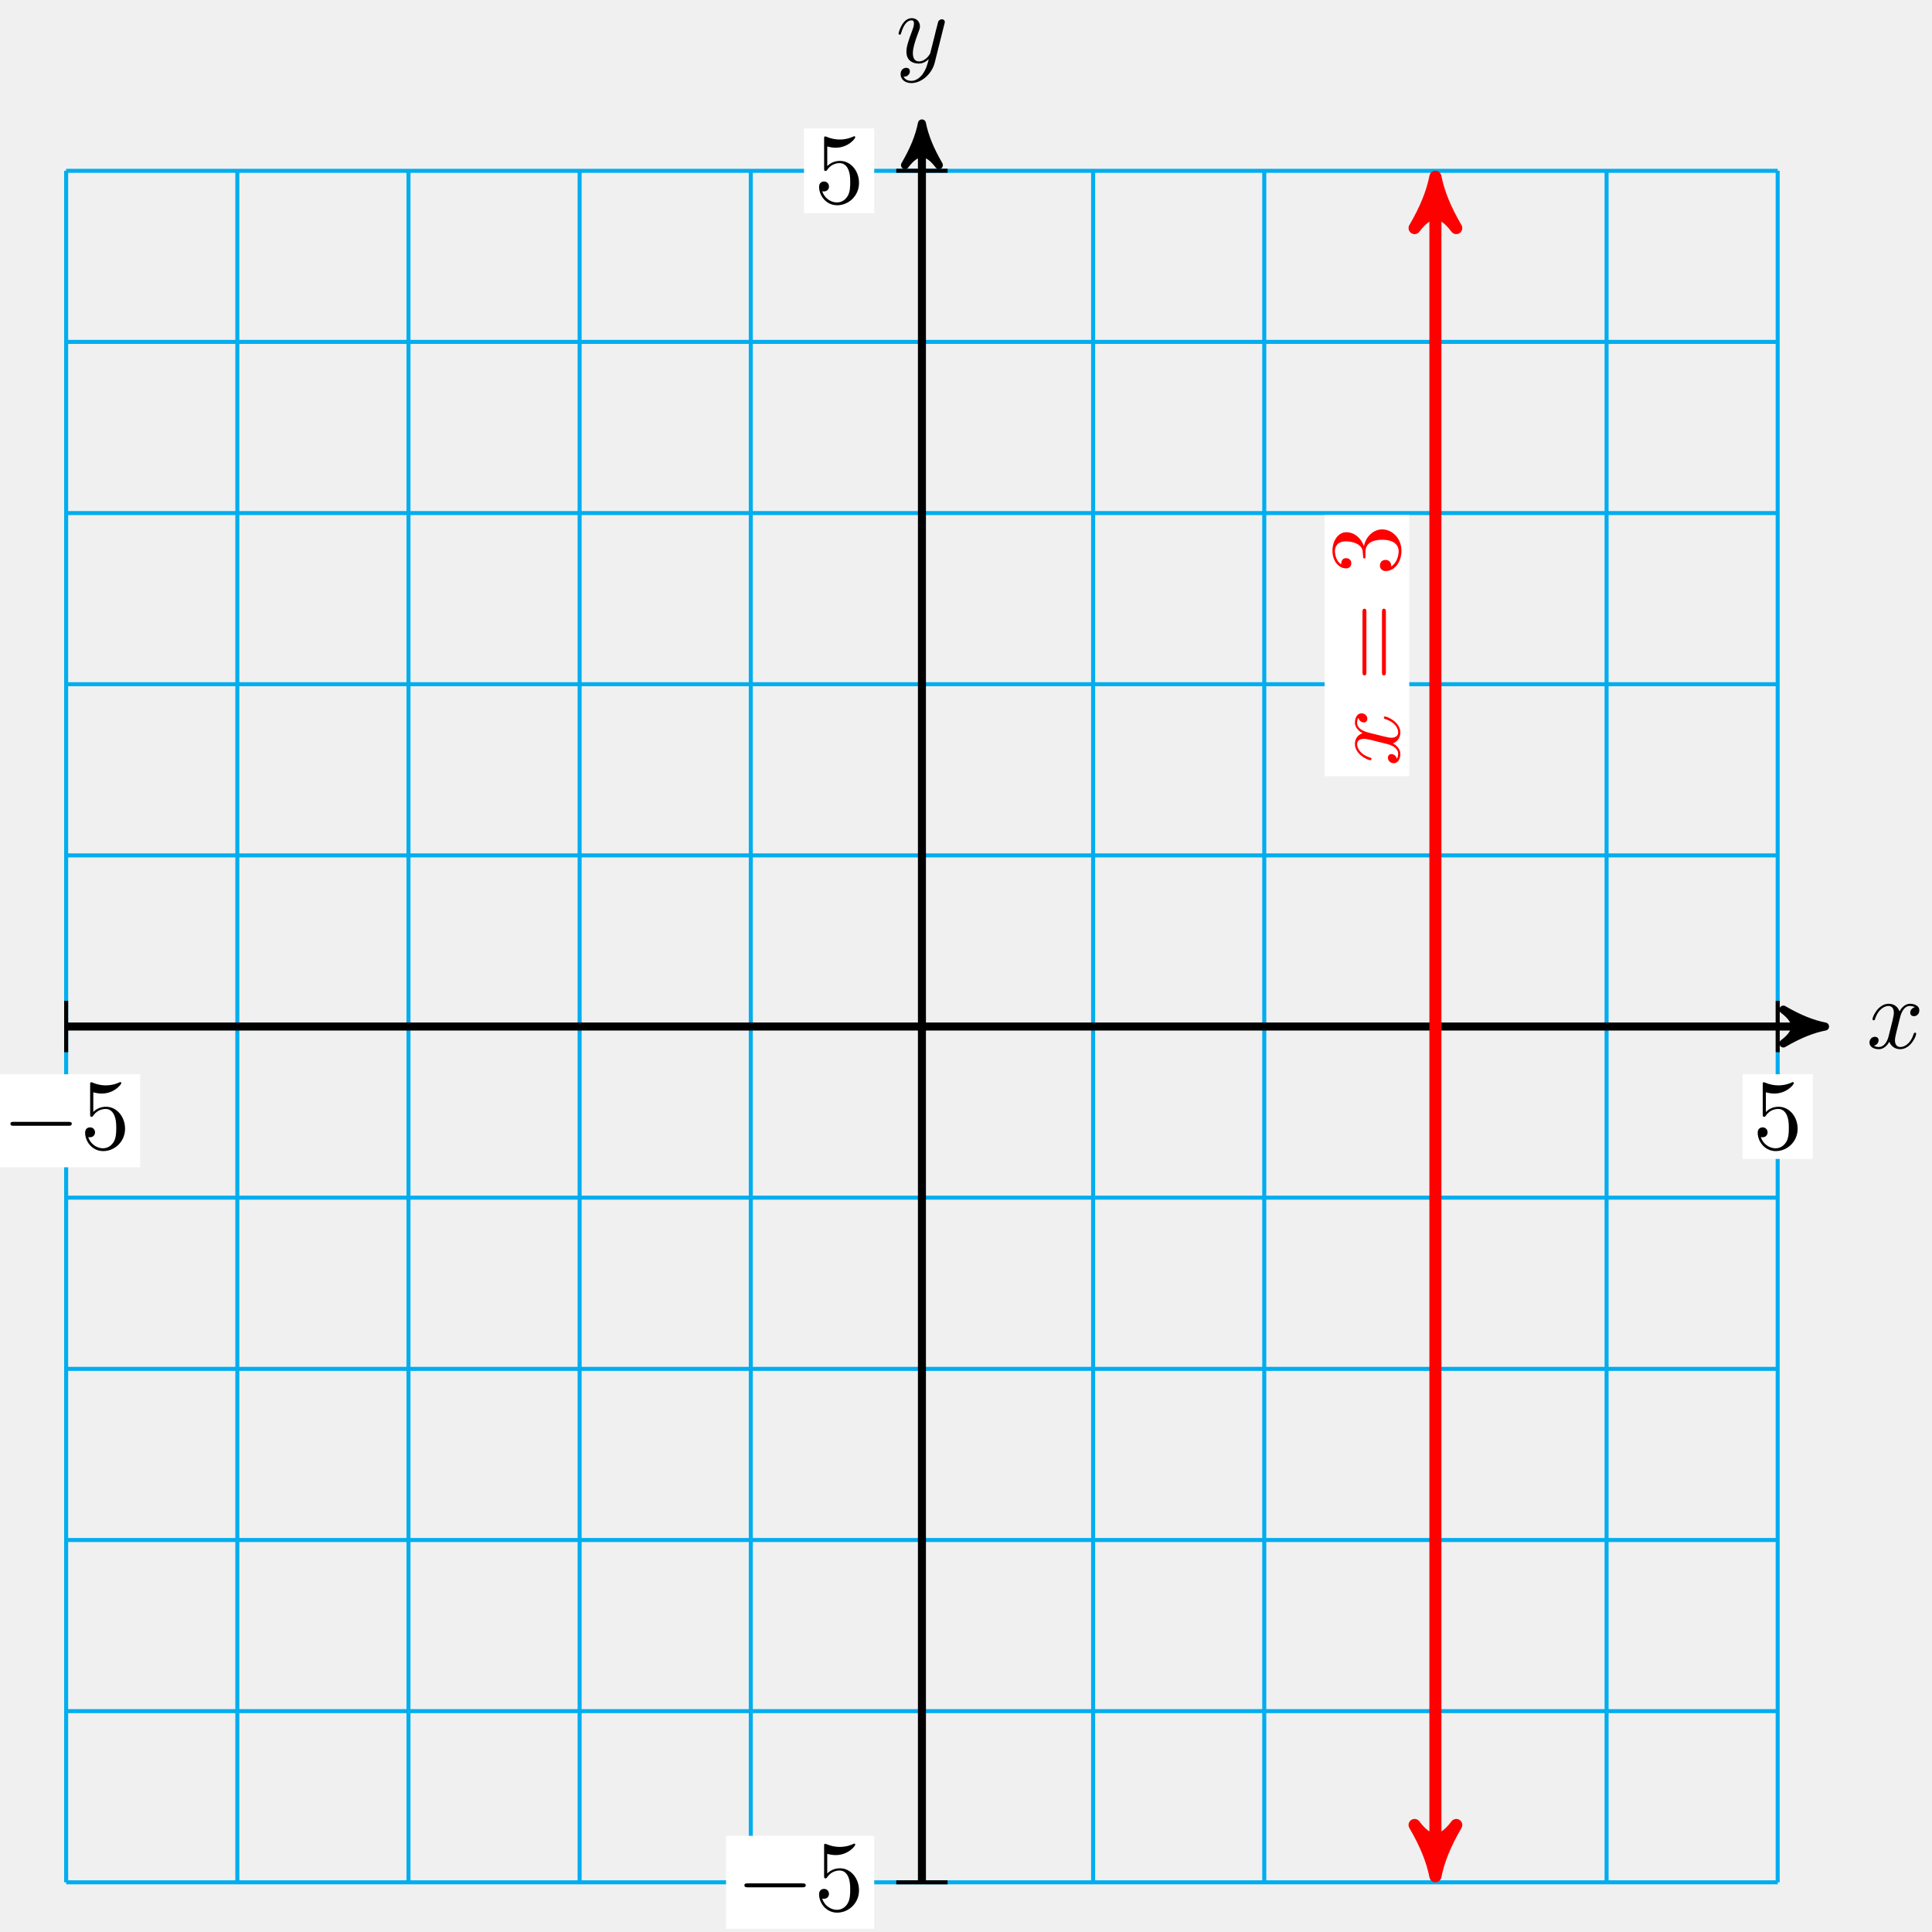
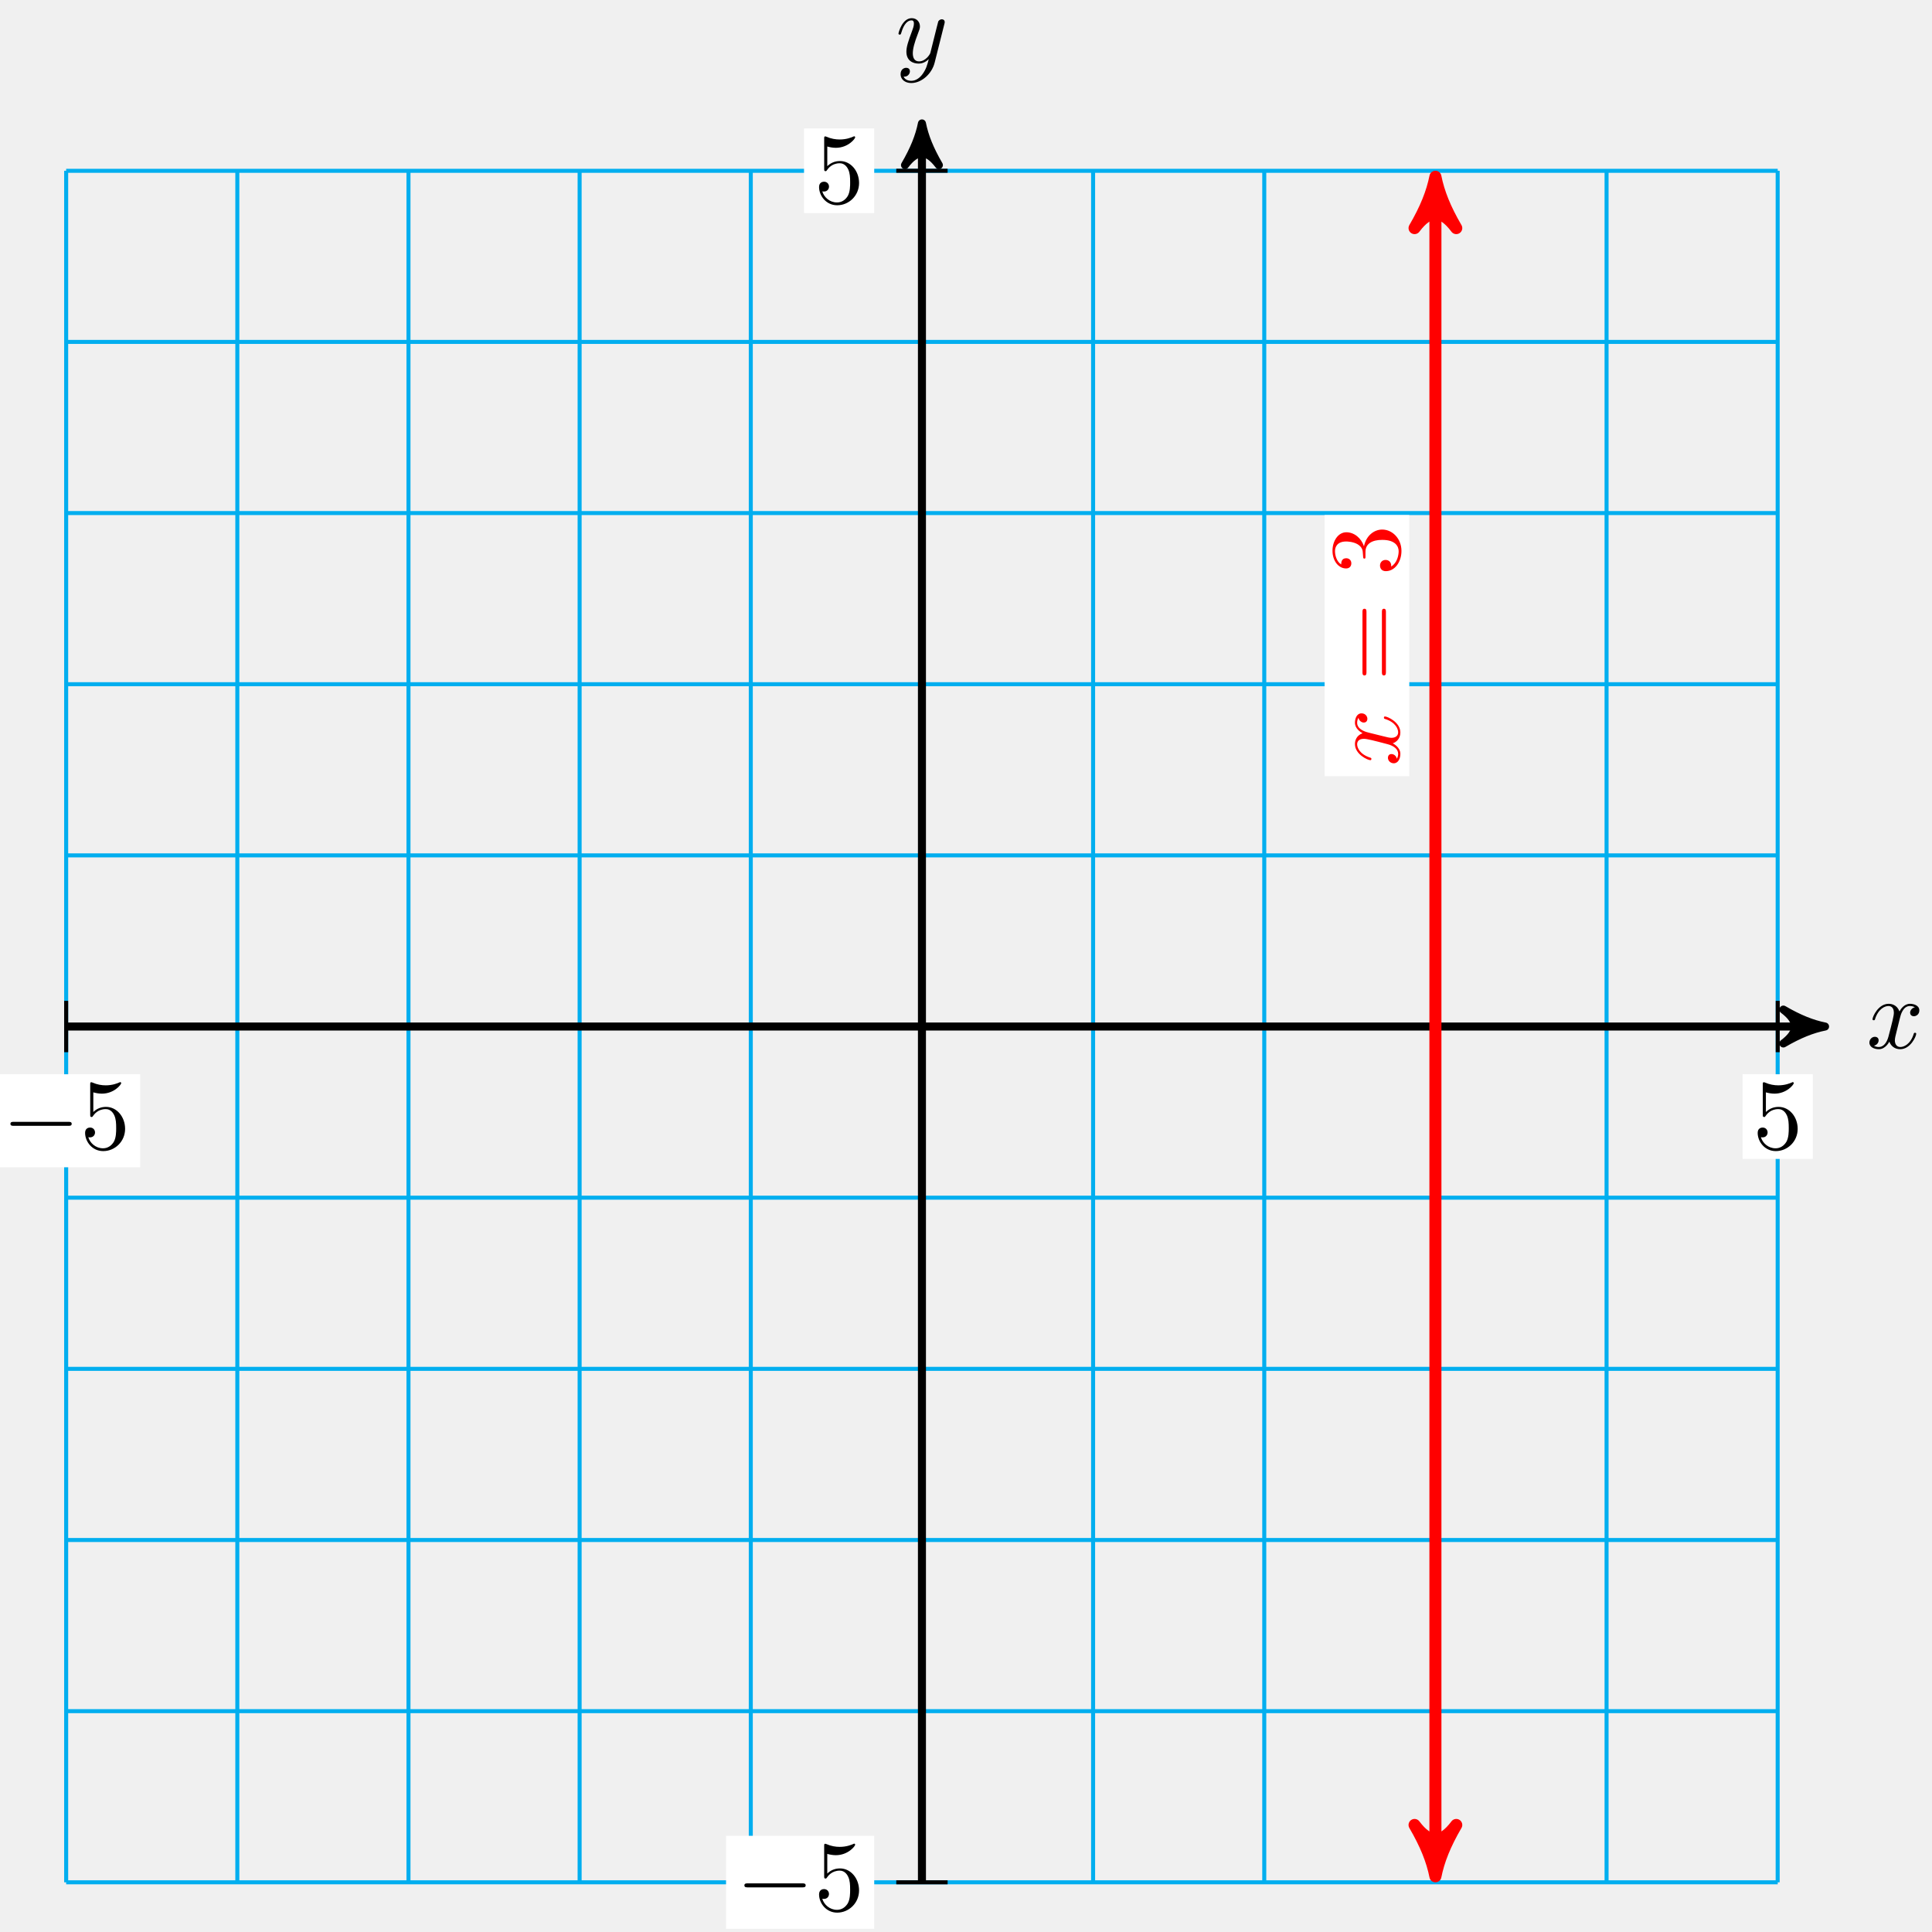
- <svg xmlns="http://www.w3.org/2000/svg" xmlns:xlink="http://www.w3.org/1999/xlink" width="192pt" height="192pt" viewBox="0 0 192 192" version="1.1">
+ <svg xmlns="http://www.w3.org/2000/svg" xmlns:xlink="http://www.w3.org/1999/xlink" version="1.1" width="192" height="192" viewBox="0 0 192 192">
  <defs>
-     <g>
-       <symbol overflow="visible" id="glyph0-0">
-         <path style="stroke:none;" d="" />
-       </symbol>
-       <symbol overflow="visible" id="glyph0-1">
-         <path style="stroke:none;" d="M 3.328 -3.016 C 3.391 -3.266 3.625 -4.188 4.312 -4.188 C 4.359 -4.188 4.609 -4.188 4.812 -4.062 C 4.531 -4 4.344 -3.766 4.344 -3.516 C 4.344 -3.359 4.453 -3.172 4.719 -3.172 C 4.938 -3.172 5.25 -3.344 5.25 -3.75 C 5.25 -4.266 4.672 -4.406 4.328 -4.406 C 3.75 -4.406 3.406 -3.875 3.281 -3.656 C 3.031 -4.312 2.5 -4.406 2.203 -4.406 C 1.172 -4.406 0.594 -3.125 0.594 -2.875 C 0.594 -2.766 0.703 -2.766 0.719 -2.766 C 0.797 -2.766 0.828 -2.797 0.844 -2.875 C 1.188 -3.938 1.844 -4.188 2.188 -4.188 C 2.375 -4.188 2.719 -4.094 2.719 -3.516 C 2.719 -3.203 2.547 -2.547 2.188 -1.141 C 2.031 -0.531 1.672 -0.109 1.234 -0.109 C 1.172 -0.109 0.953 -0.109 0.734 -0.234 C 0.984 -0.297 1.203 -0.5 1.203 -0.781 C 1.203 -1.047 0.984 -1.125 0.844 -1.125 C 0.531 -1.125 0.297 -0.875 0.297 -0.547 C 0.297 -0.094 0.781 0.109 1.219 0.109 C 1.891 0.109 2.25 -0.594 2.266 -0.641 C 2.391 -0.281 2.75 0.109 3.344 0.109 C 4.375 0.109 4.938 -1.172 4.938 -1.422 C 4.938 -1.531 4.859 -1.531 4.828 -1.531 C 4.734 -1.531 4.719 -1.484 4.688 -1.422 C 4.359 -0.344 3.688 -0.109 3.375 -0.109 C 2.984 -0.109 2.828 -0.422 2.828 -0.766 C 2.828 -0.984 2.875 -1.203 2.984 -1.641 Z M 3.328 -3.016 " />
-       </symbol>
-       <symbol overflow="visible" id="glyph0-2">
-         <path style="stroke:none;" d="M 4.844 -3.797 C 4.891 -3.938 4.891 -3.953 4.891 -4.031 C 4.891 -4.203 4.75 -4.297 4.594 -4.297 C 4.5 -4.297 4.344 -4.234 4.25 -4.094 C 4.234 -4.031 4.141 -3.734 4.109 -3.547 C 4.031 -3.297 3.969 -3.016 3.906 -2.75 L 3.453 -0.953 C 3.422 -0.812 2.984 -0.109 2.328 -0.109 C 1.828 -0.109 1.719 -0.547 1.719 -0.922 C 1.719 -1.375 1.891 -2 2.219 -2.875 C 2.375 -3.281 2.422 -3.391 2.422 -3.594 C 2.422 -4.031 2.109 -4.406 1.609 -4.406 C 0.656 -4.406 0.297 -2.953 0.297 -2.875 C 0.297 -2.766 0.391 -2.766 0.406 -2.766 C 0.516 -2.766 0.516 -2.797 0.562 -2.953 C 0.844 -3.891 1.234 -4.188 1.578 -4.188 C 1.656 -4.188 1.828 -4.188 1.828 -3.875 C 1.828 -3.625 1.719 -3.359 1.656 -3.172 C 1.25 -2.109 1.078 -1.547 1.078 -1.078 C 1.078 -0.188 1.703 0.109 2.297 0.109 C 2.688 0.109 3.016 -0.062 3.297 -0.344 C 3.172 0.172 3.047 0.672 2.656 1.203 C 2.391 1.531 2.016 1.828 1.562 1.828 C 1.422 1.828 0.969 1.797 0.797 1.406 C 0.953 1.406 1.094 1.406 1.219 1.281 C 1.328 1.203 1.422 1.062 1.422 0.875 C 1.422 0.562 1.156 0.531 1.062 0.531 C 0.828 0.531 0.5 0.688 0.5 1.172 C 0.5 1.672 0.938 2.047 1.562 2.047 C 2.578 2.047 3.609 1.141 3.891 0.016 Z M 4.844 -3.797 " />
-       </symbol>
-       <symbol overflow="visible" id="glyph1-0">
-         <path style="stroke:none;" d="" />
-       </symbol>
-       <symbol overflow="visible" id="glyph1-1">
-         <path style="stroke:none;" d="M 6.562 -2.297 C 6.734 -2.297 6.922 -2.297 6.922 -2.5 C 6.922 -2.688 6.734 -2.688 6.562 -2.688 L 1.172 -2.688 C 1 -2.688 0.828 -2.688 0.828 -2.5 C 0.828 -2.297 1 -2.297 1.172 -2.297 Z M 6.562 -2.297 " />
-       </symbol>
-       <symbol overflow="visible" id="glyph2-0">
-         <path style="stroke:none;" d="" />
-       </symbol>
-       <symbol overflow="visible" id="glyph2-1">
-         <path style="stroke:none;" d="M 4.469 -2 C 4.469 -3.188 3.656 -4.188 2.578 -4.188 C 2.109 -4.188 1.672 -4.031 1.312 -3.672 L 1.312 -5.625 C 1.516 -5.562 1.844 -5.5 2.156 -5.5 C 3.391 -5.5 4.094 -6.406 4.094 -6.531 C 4.094 -6.594 4.062 -6.641 3.984 -6.641 C 3.984 -6.641 3.953 -6.641 3.906 -6.609 C 3.703 -6.516 3.219 -6.312 2.547 -6.312 C 2.156 -6.312 1.688 -6.391 1.219 -6.594 C 1.141 -6.625 1.125 -6.625 1.109 -6.625 C 1 -6.625 1 -6.547 1 -6.391 L 1 -3.438 C 1 -3.266 1 -3.188 1.141 -3.188 C 1.219 -3.188 1.234 -3.203 1.281 -3.266 C 1.391 -3.422 1.75 -3.969 2.562 -3.969 C 3.078 -3.969 3.328 -3.516 3.406 -3.328 C 3.562 -2.953 3.594 -2.578 3.594 -2.078 C 3.594 -1.719 3.594 -1.125 3.344 -0.703 C 3.109 -0.312 2.734 -0.062 2.281 -0.062 C 1.562 -0.062 0.984 -0.594 0.812 -1.172 C 0.844 -1.172 0.875 -1.156 0.984 -1.156 C 1.312 -1.156 1.484 -1.406 1.484 -1.641 C 1.484 -1.891 1.312 -2.141 0.984 -2.141 C 0.844 -2.141 0.5 -2.062 0.5 -1.609 C 0.5 -0.75 1.188 0.219 2.297 0.219 C 3.453 0.219 4.469 -0.734 4.469 -2 Z M 4.469 -2 " />
-       </symbol>
-       <symbol overflow="visible" id="glyph3-0">
-         <path style="stroke:none;" d="" />
-       </symbol>
-       <symbol overflow="visible" id="glyph3-1">
-         <path style="stroke:none;" d="M -3.016 -3.328 C -3.266 -3.391 -4.188 -3.625 -4.188 -4.312 C -4.188 -4.359 -4.188 -4.609 -4.062 -4.812 C -4 -4.531 -3.766 -4.344 -3.516 -4.344 C -3.359 -4.344 -3.172 -4.453 -3.172 -4.719 C -3.172 -4.938 -3.344 -5.25 -3.75 -5.25 C -4.266 -5.25 -4.406 -4.672 -4.406 -4.328 C -4.406 -3.75 -3.875 -3.406 -3.656 -3.281 C -4.312 -3.031 -4.406 -2.5 -4.406 -2.203 C -4.406 -1.172 -3.125 -0.594 -2.875 -0.594 C -2.766 -0.594 -2.766 -0.703 -2.766 -0.719 C -2.766 -0.797 -2.797 -0.828 -2.875 -0.844 C -3.938 -1.188 -4.188 -1.844 -4.188 -2.188 C -4.188 -2.375 -4.094 -2.719 -3.516 -2.719 C -3.203 -2.719 -2.547 -2.547 -1.141 -2.188 C -0.531 -2.031 -0.109 -1.672 -0.109 -1.234 C -0.109 -1.172 -0.109 -0.953 -0.234 -0.734 C -0.297 -0.984 -0.5 -1.203 -0.781 -1.203 C -1.047 -1.203 -1.125 -0.984 -1.125 -0.844 C -1.125 -0.531 -0.875 -0.297 -0.547 -0.297 C -0.094 -0.297 0.109 -0.781 0.109 -1.219 C 0.109 -1.891 -0.594 -2.25 -0.641 -2.266 C -0.281 -2.391 0.109 -2.75 0.109 -3.344 C 0.109 -4.375 -1.172 -4.938 -1.422 -4.938 C -1.531 -4.938 -1.531 -4.859 -1.531 -4.828 C -1.531 -4.734 -1.484 -4.719 -1.422 -4.688 C -0.344 -4.359 -0.109 -3.688 -0.109 -3.375 C -0.109 -2.984 -0.422 -2.828 -0.766 -2.828 C -0.984 -2.828 -1.203 -2.875 -1.641 -2.984 Z M -3.016 -3.328 " />
-       </symbol>
-       <symbol overflow="visible" id="glyph4-0">
-         <path style="stroke:none;" d="" />
-       </symbol>
-       <symbol overflow="visible" id="glyph4-1">
-         <path style="stroke:none;" d="M -3.266 -6.844 C -3.266 -7 -3.266 -7.188 -3.453 -7.188 C -3.656 -7.188 -3.656 -7 -3.656 -6.859 L -3.656 -0.891 C -3.656 -0.75 -3.656 -0.562 -3.453 -0.562 C -3.266 -0.562 -3.266 -0.75 -3.266 -0.891 Z M -1.328 -6.859 C -1.328 -7 -1.328 -7.188 -1.531 -7.188 C -1.719 -7.188 -1.719 -7 -1.719 -6.844 L -1.719 -0.891 C -1.719 -0.75 -1.719 -0.562 -1.531 -0.562 C -1.328 -0.562 -1.328 -0.75 -1.328 -0.891 Z M -1.328 -6.859 " />
-       </symbol>
-       <symbol overflow="visible" id="glyph4-2">
-         <path style="stroke:none;" d="M -3.516 -2.891 C -3.781 -3.703 -4.469 -4.281 -5.266 -4.281 C -6.078 -4.281 -6.641 -3.406 -6.641 -2.453 C -6.641 -1.453 -6.047 -0.688 -5.281 -0.688 C -4.953 -0.688 -4.766 -0.906 -4.766 -1.203 C -4.766 -1.5 -4.984 -1.703 -5.281 -1.703 C -5.766 -1.703 -5.766 -1.234 -5.766 -1.094 C -6.266 -1.391 -6.391 -2.047 -6.391 -2.406 C -6.391 -2.828 -6.172 -3.375 -5.281 -3.375 C -5.156 -3.375 -4.578 -3.344 -4.141 -3.094 C -3.656 -2.797 -3.625 -2.453 -3.625 -2.203 C -3.609 -2.125 -3.594 -1.891 -3.594 -1.812 C -3.578 -1.734 -3.562 -1.672 -3.469 -1.672 C -3.359 -1.672 -3.359 -1.734 -3.359 -1.906 L -3.359 -2.344 C -3.359 -3.156 -2.688 -3.531 -1.703 -3.531 C -0.344 -3.531 -0.062 -2.844 -0.062 -2.406 C -0.062 -1.969 -0.234 -1.219 -0.812 -0.875 C -0.766 -1.219 -0.984 -1.531 -1.359 -1.531 C -1.719 -1.531 -1.922 -1.266 -1.922 -0.984 C -1.922 -0.734 -1.781 -0.422 -1.344 -0.422 C -0.438 -0.422 0.219 -1.344 0.219 -2.438 C 0.219 -3.656 -0.688 -4.562 -1.703 -4.562 C -2.516 -4.562 -3.297 -3.922 -3.516 -2.891 Z M -3.516 -2.891 " />
-       </symbol>
-     </g>
+     <path id="font_1_1" d="M.334 .302C.34 .328 .363 .42 .433 .42 .438 .42 .462 .42 .483 .407 .455 .402 .435 .377 .435 .353 .435 .337 .446 .318 .473 .318 .495 .318 .527 .336 .527 .376 .527 .428 .468 .442 .434 .442 .376 .442 .341 .389 .329 .366 .304 .432 .25 .442 .221 .442 .117 .442 .06 .313 .06 .288 .06 .278 .07 .278 .072 .278 .08 .278 .083 .28 .085 .289 .119 .395 .185 .42 .219 .42 .238 .42 .273 .411 .273 .353 .273 .322 .256 .255 .219 .115 .203 .053 .168 .011 .124 .011 .118 .011 .095 .011 .074 .024 .099 .029 .121 .05 .121 .078 .121 .105 .099 .113 .084 .113 .054 .113 .029 .087 .029 .055 .029 .009 .079-.011 .123-.011 .189-.011 .225 .059 .228 .065 .24 .028 .276-.011 .336-.011 .439-.011 .496 .118 .496 .143 .496 .153 .487 .153 .484 .153 .475 .153 .473 .149 .471 .142 .438 .035 .37 .011 .338 .011 .299 .011 .283 .043 .283 .077 .283 .099 .289 .121 .3 .165L.334 .302Z" />
+     <path id="font_1_2" d="M.486 .381C.49 .395 .49 .397 .49 .404 .49 .422 .476 .431 .461 .431 .451 .431 .435 .425 .426 .41 .424 .405 .416 .374 .412 .356 .405 .33 .398 .303 .392 .276L.347 .096C.343 .081 .3 .011 .234 .011 .183 .011 .172 .055 .172 .092 .172 .138 .189 .2 .223 .288 .239 .329 .243 .34 .243 .36 .243 .405 .211 .442 .161 .442 .066 .442 .029 .297 .029 .288 .029 .278 .039 .278 .041 .278 .051 .278 .052 .28 .057 .296 .084 .39 .124 .42 .158 .42 .166 .42 .183 .42 .183 .388 .183 .363 .173 .337 .166 .318 .126 .212 .108 .155 .108 .108 .108 .019 .171-.011 .23-.011 .269-.011 .303 .006 .331 .034 .318-.018 .306-.067 .266-.12 .24-.154 .202-.183 .156-.183 .142-.183 .097-.18 .08-.141 .096-.141 .109-.141 .123-.129 .133-.12 .143-.107 .143-.088 .143-.057 .116-.053 .106-.053 .083-.053 .05-.069 .05-.118 .05-.168 .094-.205 .156-.205 .259-.205 .362-.114 .39-.001L.486 .381Z" />
+     <path id="font_2_1" d="M.659 .23C.676 .23 .694 .23 .694 .25 .694 .27 .676 .27 .659 .27H.118C.101 .27 .083 .27 .083 .25 .083 .23 .101 .23 .118 .23H.659Z" />
+     <path id="font_3_2" d="M.449 .2C.449 .319 .367 .419 .259 .419 .211 .419 .168 .403 .132 .368V.564C.152 .558 .185 .551 .217 .551 .34 .551 .41 .642 .41 .655 .41 .661 .407 .666 .4 .666 .399 .666 .397 .666 .392 .663 .372 .654 .323 .634 .256 .634 .216 .634 .17 .641 .123 .662 .115 .665 .113 .665 .111 .665 .101 .665 .101 .657 .101 .641V.344C.101 .326 .101 .318 .115 .318 .122 .318 .124 .321 .128 .327 .139 .343 .176 .397 .257 .397 .309 .397 .334 .351 .342 .333 .358 .296 .36 .257 .36 .207 .36 .172 .36 .112 .336 .07 .312 .031 .275 .006 .229 .006 .156 .006 .099 .058 .082 .117 .085 .116 .088 .115 .099 .115 .132 .115 .149 .14 .149 .164 .149 .188 .132 .213 .099 .213 .085 .213 .05 .206 .05 .16 .05 .074 .119-.022 .231-.022 .347-.022 .449 .073 .449 .2Z" />
+     <path id="font_3_3" d="M.687 .327C.702 .327 .721 .327 .721 .347 .721 .367 .702 .367 .688 .367H.089C.075 .367 .056 .367 .056 .347 .056 .327 .075 .327 .09 .327H.687M.688 .133C.702 .133 .721 .133 .721 .153 .721 .173 .702 .173 .687 .173H.09C.075 .173 .056 .173 .056 .153 .056 .133 .075 .133 .089 .133H.688Z" />
+     <path id="font_3_1" d="M.29 .352C.372 .379 .43 .449 .43 .528 .43 .61 .342 .666 .246 .666 .145 .666 .069 .606 .069 .53 .069 .497 .091 .478 .12 .478 .151 .478 .171 .5 .171 .529 .171 .579 .124 .579 .109 .579 .14 .628 .206 .641 .242 .641 .283 .641 .338 .619 .338 .529 .338 .517 .336 .459 .31 .415 .28 .367 .246 .364 .221 .363 .213 .362 .189 .36 .182 .36 .174 .359 .167 .358 .167 .348 .167 .337 .174 .337 .191 .337H.235C.317 .337 .354 .269 .354 .17 .354 .034 .285 .006 .241 .006 .198 .006 .123 .022 .088 .081 .123 .076 .154 .098 .154 .136 .154 .172 .127 .192 .098 .192 .074 .192 .042 .178 .042 .134 .042 .043 .135-.022 .244-.022 .366-.022 .457 .068 .457 .17 .457 .253 .394 .331 .29 .352Z" />
  </defs>
-   <g id="surface1">
-     <path style="fill:none;stroke-width:0.399;stroke-linecap:butt;stroke-linejoin:miter;stroke:rgb(0%,67.839%,93.729%);stroke-opacity:1;stroke-miterlimit:10;" d="M -85.042 -85.042 L 85.041 -85.042 M -85.042 -68.031 L 85.041 -68.031 M -85.042 -51.025 L 85.041 -51.025 M -85.042 -34.018 L 85.041 -34.018 M -85.042 -17.007 L 85.041 -17.007 M -85.042 -0 L 85.041 -0 M -85.042 17.007 L 85.041 17.007 M -85.042 34.017 L 85.041 34.017 M -85.042 51.024 L 85.041 51.024 M -85.042 68.035 L 85.041 68.035 M -85.042 85.034 L 85.041 85.034 M -85.042 -85.042 L -85.042 85.041 M -68.032 -85.042 L -68.032 85.041 M -51.025 -85.042 L -51.025 85.041 M -34.018 -85.042 L -34.018 85.041 M -17.007 -85.042 L -17.007 85.041 M -0.001 -85.042 L -0.001 85.041 M 17.01 -85.042 L 17.01 85.041 M 34.017 -85.042 L 34.017 85.041 M 51.024 -85.042 L 51.024 85.041 M 68.034 -85.042 L 68.034 85.041 M 85.037 -85.042 L 85.037 85.041 " transform="matrix(1.00006,0,0,-1.00006,91.62172,102.0153)" />
-     <path style="fill:none;stroke-width:0.797;stroke-linecap:butt;stroke-linejoin:miter;stroke:rgb(0%,0%,0%);stroke-opacity:1;stroke-miterlimit:10;" d="M -85.042 -0 L 88.709 -0 " transform="matrix(1.00006,0,0,-1.00006,91.62172,102.0153)" />
-     <path style="fill-rule:nonzero;fill:rgb(0%,0%,0%);fill-opacity:1;stroke-width:0.797;stroke-linecap:butt;stroke-linejoin:round;stroke:rgb(0%,0%,0%);stroke-opacity:1;stroke-miterlimit:10;" d="M 1.035 -0 C -0.258 0.258 -1.555 0.777 -3.109 1.683 C -1.555 0.519 -1.555 -0.52 -3.109 -1.684 C -1.555 -0.778 -0.258 -0.258 1.035 -0 Z M 1.035 -0 " transform="matrix(1.00006,0,0,-1.00006,180.3362,102.0153)" />
-     <g style="fill:rgb(0%,0%,0%);fill-opacity:1;">
-       <use xlink:href="#glyph0-1" x="185.49" y="104.16" />
-     </g>
-     <path style="fill:none;stroke-width:0.797;stroke-linecap:butt;stroke-linejoin:miter;stroke:rgb(0%,0%,0%);stroke-opacity:1;stroke-miterlimit:10;" d="M -0.001 -85.042 L -0.001 88.709 " transform="matrix(1.00006,0,0,-1.00006,91.62172,102.0153)" />
-     <path style="fill-rule:nonzero;fill:rgb(0%,0%,0%);fill-opacity:1;stroke-width:0.797;stroke-linecap:butt;stroke-linejoin:round;stroke:rgb(0%,0%,0%);stroke-opacity:1;stroke-miterlimit:10;" d="M 1.035 0.001 C -0.258 0.258 -1.555 0.778 -3.109 1.684 C -1.555 0.516 -1.555 -0.519 -3.109 -1.683 C -1.555 -0.777 -0.258 -0.257 1.035 0.001 Z M 1.035 0.001 " transform="matrix(0,-1.00006,-1.00006,0,91.62172,13.30082)" />
-     <g style="fill:rgb(0%,0%,0%);fill-opacity:1;">
-       <use xlink:href="#glyph0-2" x="89.001" y="6.21" />
-     </g>
-     <path style="fill:none;stroke-width:0.399;stroke-linecap:butt;stroke-linejoin:miter;stroke:rgb(0%,0%,0%);stroke-opacity:1;stroke-miterlimit:10;" d="M -85.042 2.55 L -85.042 -2.551 " transform="matrix(1.00006,0,0,-1.00006,91.62172,102.0153)" />
-     <path style=" stroke:none;fill-rule:nonzero;fill:rgb(100%,100%,100%);fill-opacity:1;" d="M -0.785 116.004 L 13.938 116.004 L 13.938 106.758 L -0.785 106.758 Z M -0.785 116.004 " />
-     <g style="fill:rgb(0%,0%,0%);fill-opacity:1;">
-       <use xlink:href="#glyph1-1" x="0.21" y="114.176" />
-     </g>
-     <g style="fill:rgb(0%,0%,0%);fill-opacity:1;">
-       <use xlink:href="#glyph2-1" x="7.959" y="114.176" />
-     </g>
-     <path style="fill:none;stroke-width:0.399;stroke-linecap:butt;stroke-linejoin:miter;stroke:rgb(0%,0%,0%);stroke-opacity:1;stroke-miterlimit:10;" d="M 2.55 -85.042 L -2.551 -85.042 " transform="matrix(1.00006,0,0,-1.00006,91.62172,102.0153)" />
-     <path style=" stroke:none;fill-rule:nonzero;fill:rgb(100%,100%,100%);fill-opacity:1;" d="M 72.156 191.684 L 86.879 191.684 L 86.879 182.441 L 72.156 182.441 Z M 72.156 191.684 " />
-     <g style="fill:rgb(0%,0%,0%);fill-opacity:1;">
-       <use xlink:href="#glyph1-1" x="73.151" y="189.857" />
-     </g>
-     <g style="fill:rgb(0%,0%,0%);fill-opacity:1;">
-       <use xlink:href="#glyph2-1" x="80.899" y="189.857" />
-     </g>
-     <path style="fill:none;stroke-width:0.399;stroke-linecap:butt;stroke-linejoin:miter;stroke:rgb(0%,0%,0%);stroke-opacity:1;stroke-miterlimit:10;" d="M 85.041 2.55 L 85.041 -2.551 " transform="matrix(1.00006,0,0,-1.00006,91.62172,102.0153)" />
-     <path style=" stroke:none;fill-rule:nonzero;fill:rgb(100%,100%,100%);fill-opacity:1;" d="M 173.18 115.172 L 180.156 115.172 L 180.156 106.758 L 173.18 106.758 Z M 173.18 115.172 " />
-     <g style="fill:rgb(0%,0%,0%);fill-opacity:1;">
-       <use xlink:href="#glyph2-1" x="174.178" y="114.176" />
-     </g>
-     <path style="fill:none;stroke-width:0.399;stroke-linecap:butt;stroke-linejoin:miter;stroke:rgb(0%,0%,0%);stroke-opacity:1;stroke-miterlimit:10;" d="M 2.55 85.041 L -2.551 85.041 " transform="matrix(1.00006,0,0,-1.00006,91.62172,102.0153)" />
-     <path style=" stroke:none;fill-rule:nonzero;fill:rgb(100%,100%,100%);fill-opacity:1;" d="M 79.902 21.176 L 86.879 21.176 L 86.879 12.762 L 79.902 12.762 Z M 79.902 21.176 " />
-     <g style="fill:rgb(0%,0%,0%);fill-opacity:1;">
-       <use xlink:href="#glyph2-1" x="80.9" y="20.179" />
-     </g>
-     <path style="fill:none;stroke-width:1.196;stroke-linecap:butt;stroke-linejoin:miter;stroke:rgb(100%,0%,0%);stroke-opacity:1;stroke-miterlimit:10;" d="M 51.024 -83.167 L 51.024 83.167 " transform="matrix(1.00006,0,0,-1.00006,91.62172,102.0153)" />
-     <path style="fill-rule:nonzero;fill:rgb(100%,0%,0%);fill-opacity:1;stroke-width:1.196;stroke-linecap:butt;stroke-linejoin:round;stroke:rgb(100%,0%,0%);stroke-opacity:1;stroke-miterlimit:10;" d="M 1.276 -0.001 C -0.318 0.319 -1.911 0.956 -3.825 2.073 C -1.911 0.639 -1.911 -0.638 -3.825 -2.071 C -1.911 -0.958 -0.318 -0.317 1.276 -0.001 Z M 1.276 -0.001 " transform="matrix(0,1.00006,1.00006,0,142.6495,185.1886)" />
-     <path style="fill-rule:nonzero;fill:rgb(100%,0%,0%);fill-opacity:1;stroke-width:1.196;stroke-linecap:butt;stroke-linejoin:round;stroke:rgb(100%,0%,0%);stroke-opacity:1;stroke-miterlimit:10;" d="M 1.276 0.001 C -0.318 0.317 -1.912 0.958 -3.826 2.071 C -1.912 0.638 -1.912 -0.639 -3.826 -2.073 C -1.912 -0.956 -0.318 -0.319 1.276 0.001 Z M 1.276 0.001 " transform="matrix(0,-1.00006,-1.00006,0,142.6495,18.84206)" />
-     <path style=" stroke:none;fill-rule:nonzero;fill:rgb(100%,100%,100%);fill-opacity:1;" d="M 131.641 51.188 L 131.641 77.141 L 140.051 77.141 L 140.051 51.188 Z M 131.641 51.188 " />
-     <g style="fill:rgb(100%,0%,0%);fill-opacity:1;">
-       <use xlink:href="#glyph3-1" x="139.057" y="76.143" />
-     </g>
-     <g style="fill:rgb(100%,0%,0%);fill-opacity:1;">
-       <use xlink:href="#glyph4-1" x="139.057" y="67.681" />
-     </g>
-     <g style="fill:rgb(100%,0%,0%);fill-opacity:1;">
-       <use xlink:href="#glyph4-2" x="139.057" y="57.172" />
-     </g>
-   </g>
+   <path transform="matrix(1.00006,0,0,-1.00006,91.62171,102.0153)" stroke-width=".399" stroke-linecap="butt" stroke-miterlimit="10" stroke-linejoin="miter" fill="none" stroke="#00aeef" d="M-85.041-85.041H85.041M-85.041-68.033H85.041M-85.041-51.025H85.041M-85.041-34.017H85.041M-85.041-17.008H85.041M-85.041 0H85.041M-85.041 17.008H85.041M-85.041 34.017H85.041M-85.041 51.025H85.041M-85.041 68.033H85.041M-85.041 85.035H85.041M-85.041-85.041V85.041M-68.033-85.041V85.041M-51.025-85.041V85.041M-34.017-85.041V85.041M-17.008-85.041V85.041M0-85.041V85.041M17.008-85.041V85.041M34.017-85.041V85.041M51.025-85.041V85.041M68.033-85.041V85.041M85.035-85.041V85.041M85.041 85.041" />
+   <path transform="matrix(1.00006,0,0,-1.00006,91.62171,102.0153)" stroke-width=".797" stroke-linecap="butt" stroke-miterlimit="10" stroke-linejoin="miter" fill="none" stroke="#000000" d="M-85.041 0H88.709" />
+   <path transform="matrix(1.00006,0,0,-1.00006,180.3362,102.0153)" d="M1.036 0C-.259 .259-1.554 .777-3.108 1.684-1.554 .518-1.554-.518-3.108-1.684-1.554-.777-.259-.259 1.036 0Z" />
+   <path transform="matrix(1.00006,0,0,-1.00006,180.3362,102.0153)" stroke-width=".797" stroke-linecap="butt" stroke-linejoin="round" fill="none" stroke="#000000" d="M1.036 0C-.259 .259-1.554 .777-3.108 1.684-1.554 .518-1.554-.518-3.108-1.684-1.554-.777-.259-.259 1.036 0Z" />
+   <use data-text="x" xlink:href="#font_1_1" transform="matrix(9.963197,0,0,-9.963197,185.4903,104.1605)" />
+   <path transform="matrix(1.00006,0,0,-1.00006,91.62171,102.0153)" stroke-width=".797" stroke-linecap="butt" stroke-miterlimit="10" stroke-linejoin="miter" fill="none" stroke="#000000" d="M0-85.041V88.709" />
+   <path transform="matrix(0,-1.00006,-1.00006,-0,91.62171,13.30083)" d="M1.036 0C-.259 .259-1.554 .777-3.108 1.684-1.554 .518-1.554-.518-3.108-1.684-1.554-.777-.259-.259 1.036 0Z" />
+   <path transform="matrix(0,-1.00006,-1.00006,-0,91.62171,13.30083)" stroke-width=".797" stroke-linecap="butt" stroke-linejoin="round" fill="none" stroke="#000000" d="M1.036 0C-.259 .259-1.554 .777-3.108 1.684-1.554 .518-1.554-.518-3.108-1.684-1.554-.777-.259-.259 1.036 0Z" />
+   <use data-text="y" xlink:href="#font_1_2" transform="matrix(9.963197,0,0,-9.963197,89.00056,6.209595)" />
+   <path transform="matrix(1.00006,0,0,-1.00006,91.62171,102.0153)" stroke-width=".399" stroke-linecap="butt" stroke-miterlimit="10" stroke-linejoin="miter" fill="none" stroke="#000000" d="M-85.041 2.551V-2.551" />
+   <path transform="matrix(1.00006,0,0,-1.00006,91.62171,102.0153)" d="M-92.403-13.986H-77.68V-4.743H-92.403Z" fill="#ffffff" />
+   <use data-text="−" xlink:href="#font_2_1" transform="matrix(9.963197,0,0,-9.963197,.2102356,114.1761)" />
+   <use data-text="5" xlink:href="#font_3_2" transform="matrix(9.963197,0,0,-9.963197,7.958695,114.1761)" />
+   <path transform="matrix(1.00006,0,0,-1.00006,91.62171,102.0153)" stroke-width=".399" stroke-linecap="butt" stroke-miterlimit="10" stroke-linejoin="miter" fill="none" stroke="#000000" d="M2.551-85.041H-2.551" />
+   <path transform="matrix(1.00006,0,0,-1.00006,91.62171,102.0153)" d="M-19.466-89.663H-4.743V-80.42H-19.466Z" fill="#ffffff" />
+   <use data-text="−" xlink:href="#font_2_1" transform="matrix(9.963197,0,0,-9.963197,73.15061,189.8566)" />
+   <use data-text="5" xlink:href="#font_3_2" transform="matrix(9.963197,0,0,-9.963197,80.89906,189.8566)" />
+   <path transform="matrix(1.00006,0,0,-1.00006,91.62171,102.0153)" stroke-width=".399" stroke-linecap="butt" stroke-miterlimit="10" stroke-linejoin="miter" fill="none" stroke="#000000" d="M85.041 2.551V-2.551" />
+   <path transform="matrix(1.00006,0,0,-1.00006,91.62171,102.0153)" d="M81.554-13.156H88.528V-4.743H81.554Z" fill="#ffffff" />
+   <use data-text="5" xlink:href="#font_3_2" transform="matrix(9.963197,0,0,-9.963197,174.1777,114.1761)" />
+   <path transform="matrix(1.00006,0,0,-1.00006,91.62171,102.0153)" stroke-width=".399" stroke-linecap="butt" stroke-miterlimit="10" stroke-linejoin="miter" fill="none" stroke="#000000" d="M2.551 85.041H-2.551" />
+   <path transform="matrix(1.00006,0,0,-1.00006,91.62171,102.0153)" d="M-11.717 80.835H-4.743V89.248H-11.717Z" fill="#ffffff" />
+   <use data-text="5" xlink:href="#font_3_2" transform="matrix(9.963197,0,0,-9.963197,80.90007,20.17944)" />
+   <path transform="matrix(1.00006,0,0,-1.00006,91.62171,102.0153)" stroke-width="1.196" stroke-linecap="butt" stroke-miterlimit="10" stroke-linejoin="miter" fill="none" stroke="#ff0000" d="M51.025-83.168V83.168" />
+   <path transform="matrix(0,1.00006,1.00006,0,142.6495,185.1886)" d="M1.275 0C-.319 .319-1.913 .956-3.826 2.072-1.913 .638-1.913-.638-3.826-2.072-1.913-.956-.319-.319 1.275 0Z" fill="#ff0000" />
+   <path transform="matrix(0,1.00006,1.00006,0,142.6495,185.1886)" stroke-width="1.196" stroke-linecap="butt" stroke-linejoin="round" fill="none" stroke="#ff0000" d="M1.275 0C-.319 .319-1.913 .956-3.826 2.072-1.913 .638-1.913-.638-3.826-2.072-1.913-.956-.319-.319 1.275 0Z" />
+   <path transform="matrix(0,-1.00006,-1.00006,-0,142.6495,18.84206)" d="M1.275 0C-.319 .319-1.913 .956-3.826 2.072-1.913 .638-1.913-.638-3.826-2.072-1.913-.956-.319-.319 1.275 0Z" fill="#ff0000" />
+   <path transform="matrix(0,-1.00006,-1.00006,-0,142.6495,18.84206)" stroke-width="1.196" stroke-linecap="butt" stroke-linejoin="round" fill="none" stroke="#ff0000" d="M1.275 0C-.319 .319-1.913 .956-3.826 2.072-1.913 .638-1.913-.638-3.826-2.072-1.913-.956-.319-.319 1.275 0Z" />
+   <path transform="matrix(1.00006,0,0,-1.00006,91.62171,102.0153)" d="M40.015 50.826V24.874H48.428V50.826ZM48.428 24.874" fill="#ffffff" />
+   <use data-text="x" xlink:href="#font_1_1" transform="matrix(0,-9.963197,-9.963197,-0,139.0565,76.14279)" fill="#ff0000" />
+   <use data-text="=" xlink:href="#font_3_3" transform="matrix(0,-9.963197,-9.963197,-0,139.0565,67.68129)" fill="#ff0000" />
+   <use data-text="3" xlink:href="#font_3_1" transform="matrix(0,-9.963197,-9.963197,-0,139.0565,57.18009)" fill="#ff0000" />
</svg>
